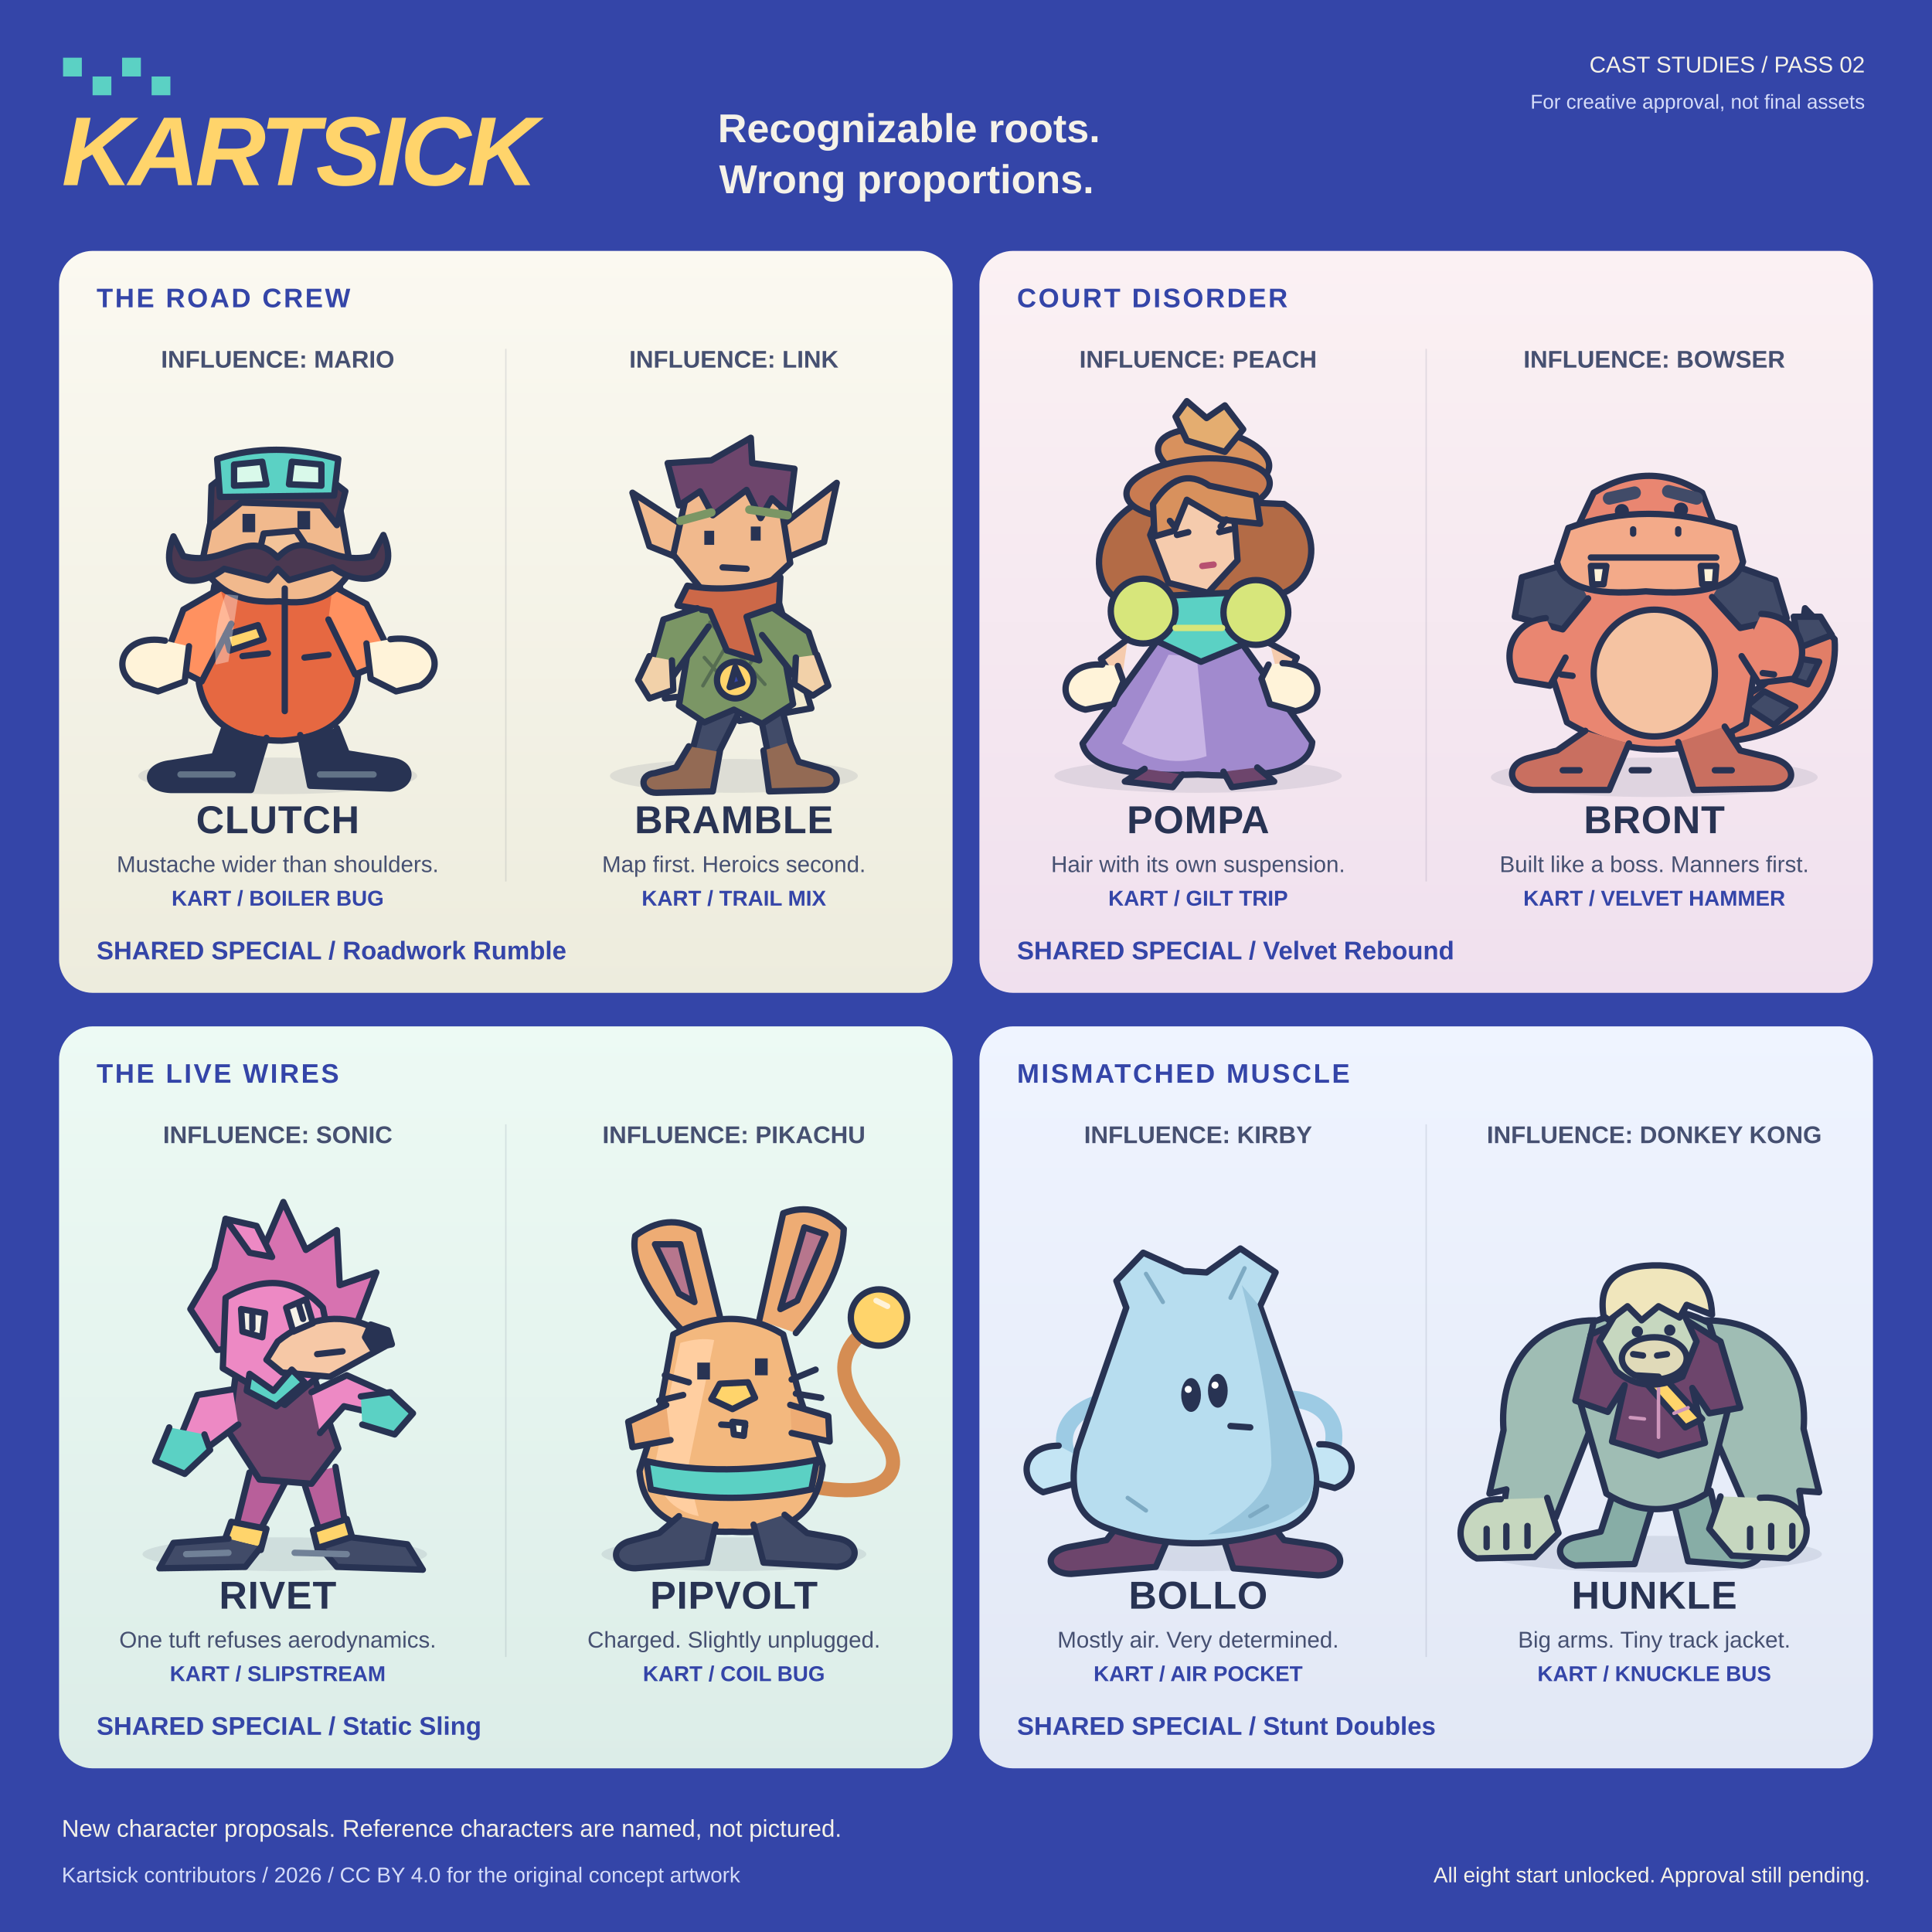
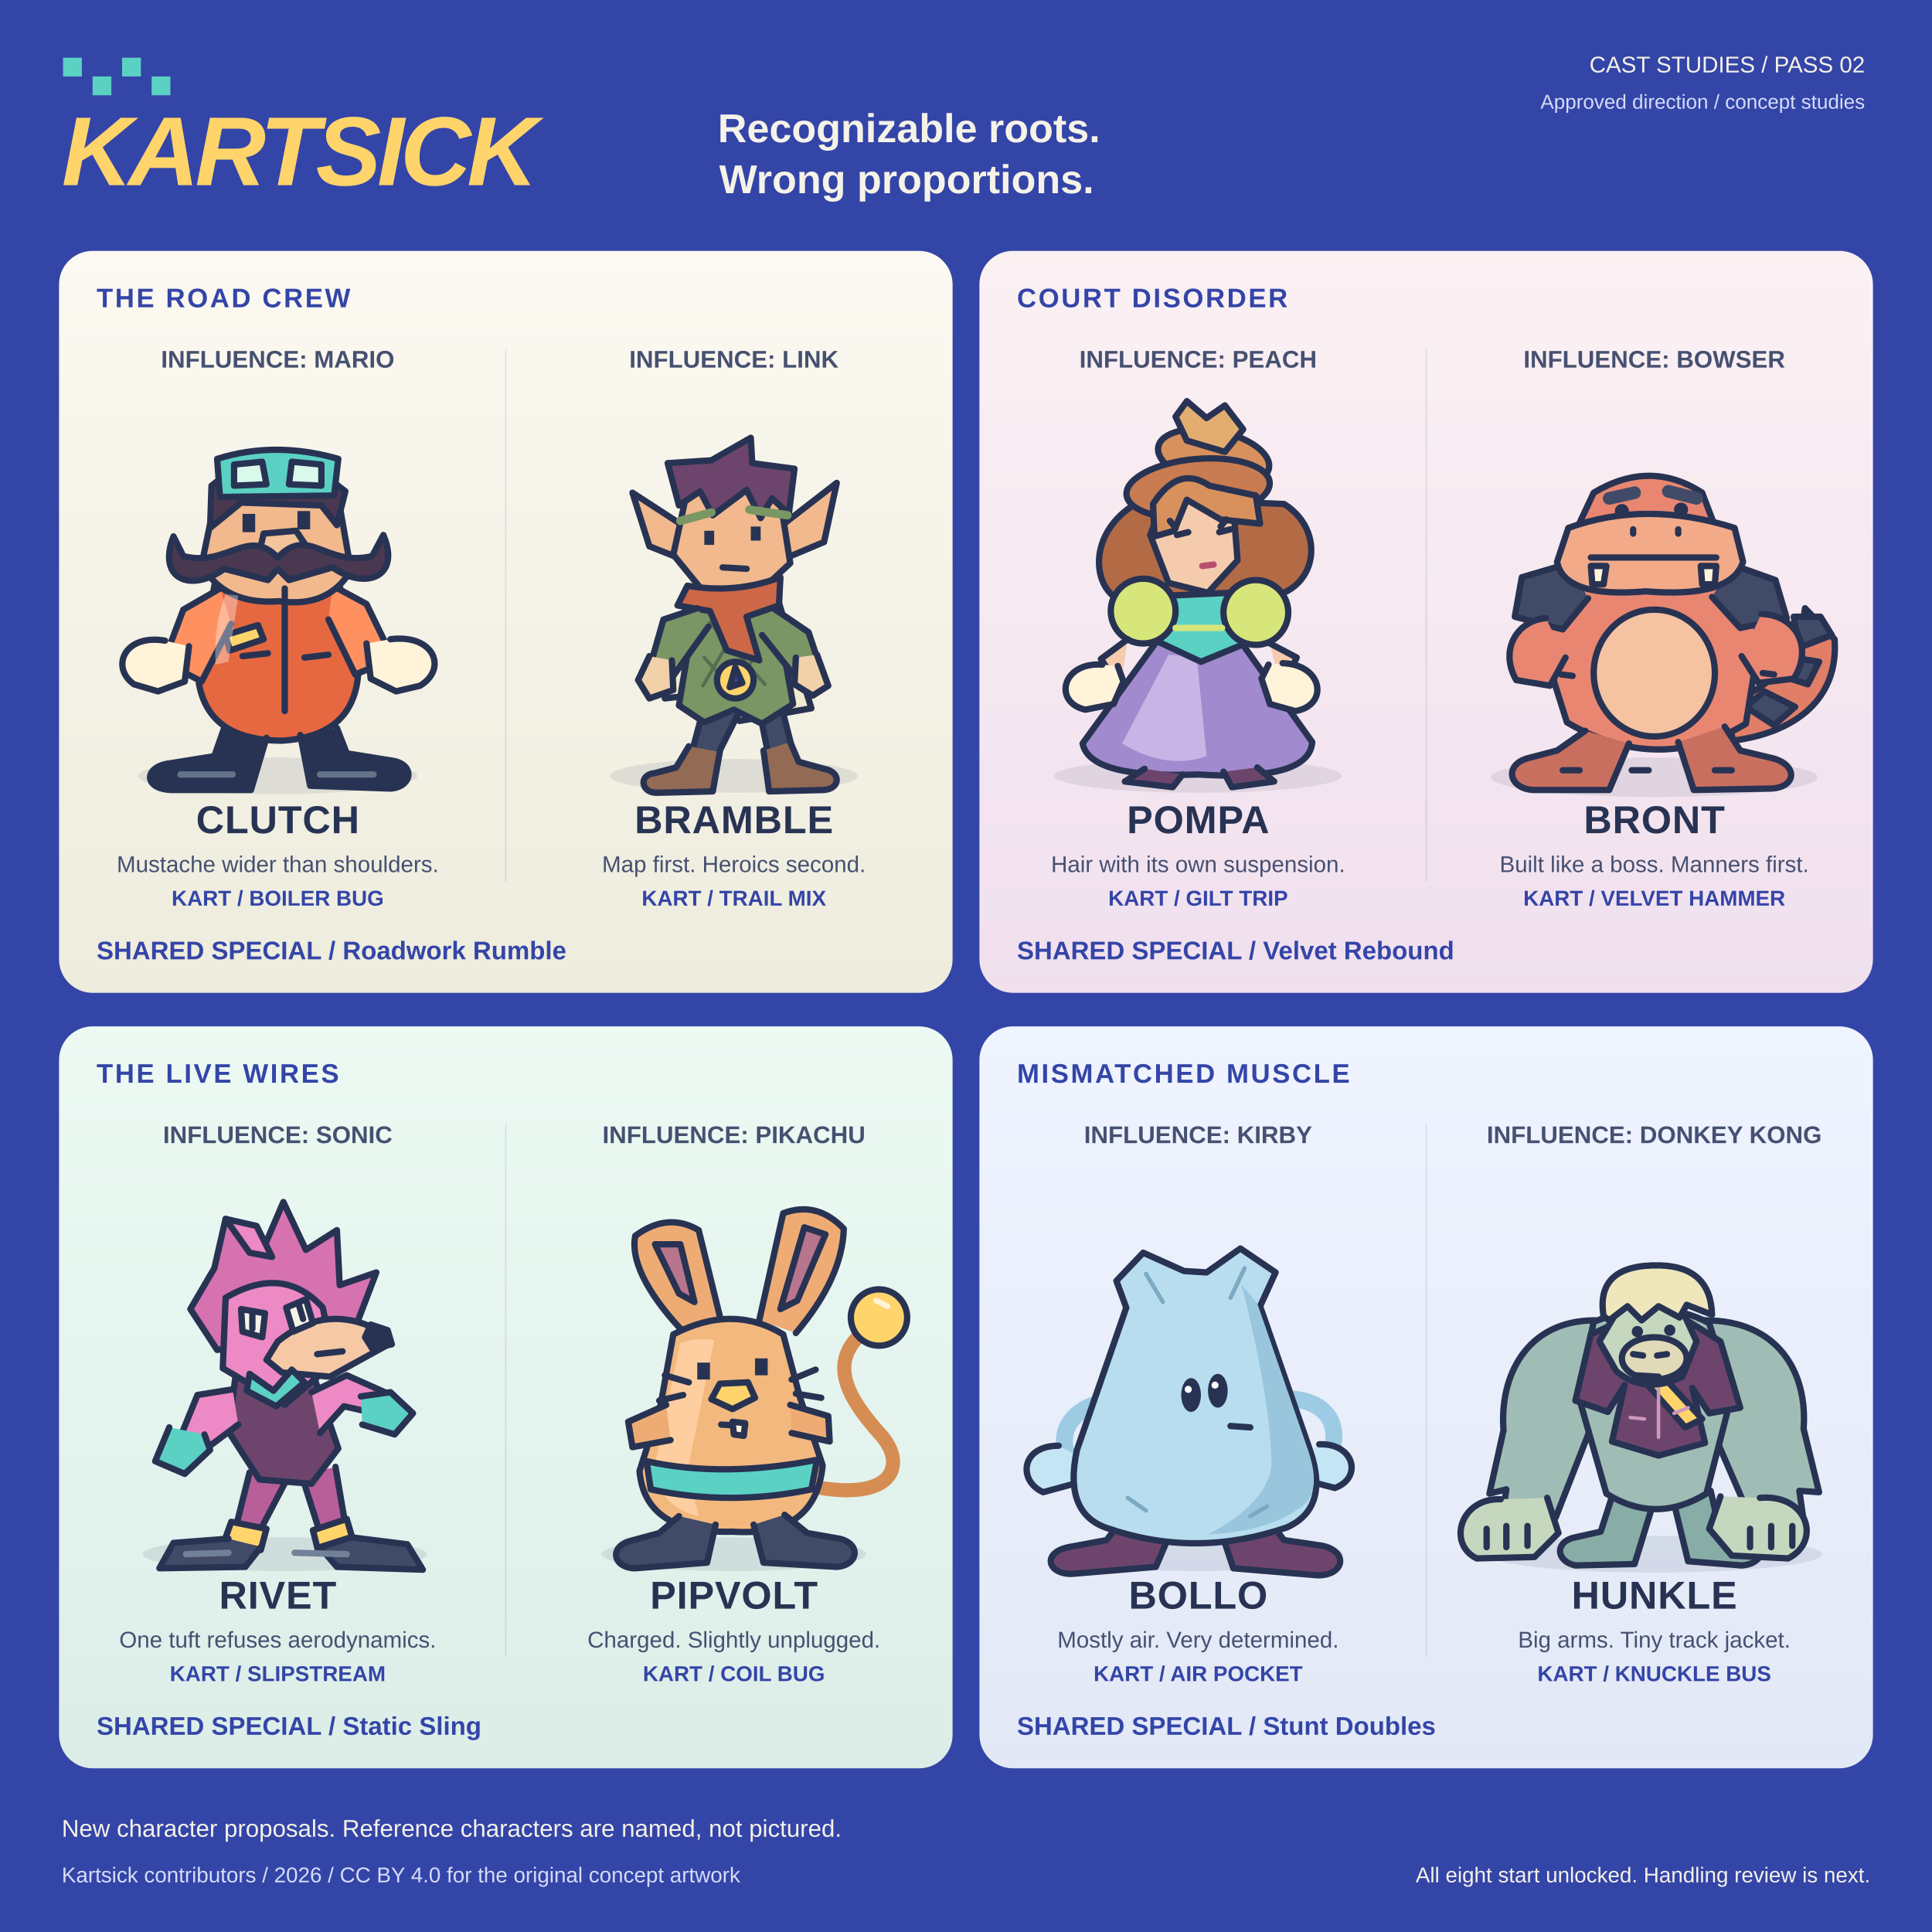
<svg xmlns="http://www.w3.org/2000/svg" width="1440" height="1440" viewBox="0 0 1440 1440" role="img" aria-labelledby="title desc">
  <defs>
    <style>
      text { font-family: "Trebuchet MS", Arial, sans-serif; }
      .line { stroke: #283353; stroke-width: 4.5; stroke-linecap: round; stroke-linejoin: round; }
      .name { fill: #283353; font-size: 29px; font-weight: 900; letter-spacing: .5px; }
      .note { fill: #465071; font-size: 17px; }
      .kart { fill: #3445A8; font-size: 16px; font-weight: 700; }
      .pair { fill: #3445A8; font-size: 20px; font-weight: 700; letter-spacing: 1.5px; }
      .ref { fill: #465071; font-size: 18px; font-weight: 700; }
      .special { fill: #3445A8; font-size: 19px; font-weight: 700; }
      .ground { fill: #283353; opacity: .1; }
    </style>
    <linearGradient id="paper" x2="0" y2="1">
      <stop stop-color="#FBF9F1" />
      <stop offset="1" stop-color="#EDECDD" />
    </linearGradient>
    <linearGradient id="court" x2="0" y2="1">
      <stop stop-color="#FBF1F3" />
      <stop offset="1" stop-color="#F0E0EE" />
    </linearGradient>
    <linearGradient id="speed" x2="0" y2="1">
      <stop stop-color="#EDFAF4" />
      <stop offset="1" stop-color="#DCEDE8" />
    </linearGradient>
    <linearGradient id="muscle" x2="0" y2="1">
      <stop stop-color="#EFF4FF" />
      <stop offset="1" stop-color="#E2E8F5" />
    </linearGradient>
  </defs>
  <path fill="#3445A8" d="M0 0h1440v1440H0z" />
  <path fill="#5BD1C4" d="M47 43h14v14H47zm22 14h14v14H69zm22-14h14v14H91zm22 14h14v14h-14z" />
  <text x="46" y="138" fill="#FFD46B" font-size="73" font-weight="900" font-style="italic" letter-spacing="-3">KARTSICK</text>
  <text x="535" y="106" fill="#F5F2E8" font-size="30" font-weight="700">Recognizable roots.</text>
  <text x="536" y="144" fill="#F5F2E8" font-size="30" font-weight="700">Wrong proportions.</text>
  <text x="1390" y="54" fill="#F5F2E8" font-size="17" text-anchor="end">CAST STUDIES / PASS 02</text>
-   <text x="1390" y="81" fill="#D5DCF8" font-size="15" text-anchor="end">For creative approval, not final assets</text>
+   <text x="1390" y="81" fill="#D5DCF8" font-size="15" text-anchor="end">Approved direction / concept studies</text>
  <rect x="44" y="187" width="666" height="553" rx="25" fill="url(#paper)" />
  <rect x="730" y="187" width="666" height="553" rx="25" fill="url(#court)" />
  <rect x="44" y="765" width="666" height="553" rx="25" fill="url(#speed)" />
  <rect x="730" y="765" width="666" height="553" rx="25" fill="url(#muscle)" />
  <text class="pair" x="72" y="229">THE ROAD CREW</text>
  <text class="pair" x="758" y="229">COURT DISORDER</text>
  <text class="pair" x="72" y="807">THE LIVE WIRES</text>
  <text class="pair" x="758" y="807">MISMATCHED MUSCLE</text>
  <path stroke="#283353" opacity=".12" d="M377 260v397m686-397v397M377 838v397m686-397v397" />
  <text class="ref" x="207" y="274" text-anchor="middle">INFLUENCE: MARIO</text>
  <text class="ref" x="547" y="274" text-anchor="middle">INFLUENCE: LINK</text>
  <text class="ref" x="893" y="274" text-anchor="middle">INFLUENCE: PEACH</text>
  <text class="ref" x="1233" y="274" text-anchor="middle">INFLUENCE: BOWSER</text>
  <g transform="translate(207 467) scale(1.05)">
    <ellipse class="ground" cx="0" cy="106" rx="99" ry="13" />
    <g class="line">
      <path fill="#E66841" d="M-45-29q45-21 89 0l13 64q-4 43-54 46-52 0-59-41z" />
      <path fill="#FF9160" d="M-41-27-67-12-81 25l27 14 21-41m72-27 24 13 19 39-27 11-19-39" />
      <path fill="#FFF3D9" d="M-80 10c-29-5-39 19-22 31l17 5 19-7 3-25m143-5c31-4 41 21 21 33l-17 4-18-9-3-25" />
      <path fill="#283353" d="m-38 72-7 20-31 5c-19 2-20 18 0 19h57l11-37m24-2 7 36 57 2c16-1 18-18 0-20l-31-5-7-18" />
      <path fill="#F1B98D" d="M-43-97q43-21 85 0l10 57q-16 27-51 22-39 3-55-26z" />
      <path fill="#4A3851" d="m-47-100 18-14 55 1 22 17-6 24-11-14-57-2-22 18z" />
      <path fill="#5BD1C4" d="M-43-119q41-13 86 0l-3 26-81 1z" />
      <path fill="#D9F9EA" d="m-31-115 20-2 3 16-23 1zm41-2 21 2v15l-23-1z" />
      <path fill="#F3C399" d="m-10-66 23-2 8 12-16 8-18-5z" />
      <path fill="#4A3851" d="M0-49c-21-22-36 7-67-1l-7-14c-12 31 13 40 36 23L-7-33 0-41l8 8 31-9c22 16 49 8 36-23l-8 15C34-42 22-72 0-49z" />
      <path fill="none" d="m5-27 0 87m-30-39 18-2m26 3 17-2" />
      <path fill="#FFD46B" d="m-37 6 23-7 4 10-24 8z" />
      <path fill="none" stroke="#627387" d="M-69 105h37m62 0h38" />
    </g>
    <path fill="#283353" d="M-25-80h9v13h-9zm39-2h9v13h-9z" />
    <path fill="#FFFFFF" opacity=".35" d="M-37-23q-9 24-7 50l9-2 7-47z" />
  </g>
  <g transform="translate(547 467) scale(1.05)">
    <ellipse class="ground" cx="0" cy="106" rx="88" ry="12" />
    <g class="line">
      <path fill="#F2EACF" d="M-31-27-49 51l34-4 19 20 51-9-24-78z" />
      <path fill="none" stroke="#AE9B75" stroke-width="2.5" d="m-34-6 6 38 16-12 15 28 19-10m-56-17 17 3m15 18 7-21 17-2" />
      <path fill="#414B68" d="m-21 56-9 34 17 4 17-34m13-6 8 40 17-5-10-39" />
      <path fill="#936A54" d="m-32 85-9 15-15 4c-12 1-10 14 1 14l40-1 5-28m31-1 4 29 39-1c12-1 12-13 0-15L46 96 40 82" />
      <path fill="#7B9665" d="M-27-17q28-19 56-1l13 73-22 14-20-10-21 9-18-12z" />
      <path fill="none" stroke="#566D52" stroke-width="2.5" d="m-17-3 39 44m-43-19 23 26m3-52-27 46m39-24-20 30" />
      <path fill="#F1B98D" d="m-32-69-40-26 12 38 35 14m58-28 40-31-9 42-31 13" />
      <path fill="#F1B98D" d="M-33-97q34-20 65 1l8 51-29 27-32-6-22-27z" />
      <path fill="#6D456C" d="m-39-86-8-30 31-2 28-16 1 18 30 4-4 32-12-11-8 14-10-20-24 18-9-17z" />
      <path fill="#CC6848" d="M-33-29q34 6 66-6l-1 20-23 8 9 31-23-7-12-28-23-4z" />
      <path fill="#7B9665" d="m-26-13-24 8-10 35 17 5 25-35m46-13 25 17 9 27-19 4-23-29" />
      <path fill="#F2D1A9" d="m-60 21-8 17 8 13 17-6-1-21m88-2-1 19 13 8 11-7-8-22" />
      <circle fill="#FFD46B" cx="1" cy="38" r="13" />
      <path fill="#3445A8" d="m-3 43 4-14 5 11z" />
      <path fill="none" d="m-8-42 17 1" />
      <path fill="none" stroke="#7B9665" stroke-width="6" d="m-38-75 22-6m27-2 27 4" />
    </g>
    <path fill="#283353" d="M-21-68h7v10h-7zm33-3h7v10h-7z" />
  </g>
  <g transform="translate(893 467) scale(1.05)">
    <ellipse class="ground" cx="0" cy="106" rx="102" ry="12" />
    <g class="line">
      <path fill="#B36B46" d="M-37-91c-52 24-36 84-1 73L34-21c49 7 61-45 27-66z" />
      <ellipse fill="#D8915D" cx="11" cy="-120" rx="40" ry="19" transform="rotate(11 11 -120)" />
      <ellipse fill="#C97B51" cx="0" cy="-98" rx="51" ry="21" transform="rotate(-5 0 -98)" />
      <path fill="#E4AD70" d="m-8-132-8-17 8-11 14 12 13-9 13 17-13 16z" />
      <path fill="#F5CBAD" d="M-25-88q27-14 50 3l3 38-21 23-28-7-13-34z" />
      <path fill="#D8915D" d="M-32-87q18-28 40-13l33 7 3 20-28-3-24-14-9 22-14 4z" />
      <path fill="#A18ACE" d="M-29 10q28-23 58-1l52 73q-2 28-81 23-77 3-82-22z" />
      <path fill="#C8B4E5" stroke="none" d="m-21 20-33 63q31 19 60 9L-1 21z" />
      <path fill="#5BD1C4" d="m-20-22 43-2 13 35-34 14-32-15z" />
      <ellipse fill="#D7E67B" cx="-39" cy="-11" rx="23" ry="23" />
      <ellipse fill="#D7E67B" cx="41" cy="-10" rx="23" ry="23" />
      <path fill="#F5CBAD" d="m-50 9-19 14 14 21m106-32 19 10-11 23" />
      <path fill="#FFF3D9" d="M-68 27c-29-2-35 27-12 32l20-4 7-16-4-11m117-2c29 1 33 30 9 34l-18-5-6-18 5-10" />
      <path fill="#6D456C" d="m-38 101-14 9 34 4 7-9m29-2 6 11 30-4-12-10" />
      <path fill="none" d="m-15-65 8-2m22 0 8-2m-39-1-4-5m36 4 4-5" />
      <path fill="none" stroke="#B75070" d="m3-43 8-1" />
      <path fill="none" stroke="#D7E67B" d="M-16 1h33" />
    </g>
  </g>
  <g transform="translate(1233 467) scale(1.05)">
    <ellipse class="ground" cx="0" cy="107" rx="116" ry="14" />
    <g class="line">
      <path fill="#E17E67" d="M49 54c35-8 54-34 58-67l21 22c3 42-27 66-72 72z" />
      <path fill="#414B68" d="m99-7 19 0 8 13-23 9zm-7 28 25 4-8 16-25-8zm-14 25 22 11-15 13-20-13z" />
      <path fill="#E98671" d="M-56-54q57-30 108 2l23 59-10 62q-62 37-127-1l-18-57z" />
      <ellipse fill="#F5C3A2" cx="0" cy="33" rx="43" ry="45" />
      <path fill="#414B68" d="m-60-45-34 10-5 28 34 9 18-22m102-24 31 11 8 27-33 7-20-22" />
      <path fill="#E98671" d="M-77-6c-21 2-33 23-21 44l24 4 11-20m139-31c25 1 37 24 23 46l-25 3-12-19" />
      <path fill="#C96F60" d="m-49 74-20 14-19 5c-19 4-16 22 2 23h54l14-33m35-1 11 34 55-1c19-1 19-18-1-22l-21-5-11-17" />
      <path fill="#E98671" d="M-43-95q40-24 77 0l11 29-12 25-69 4-22-26z" />
      <path fill="#F3AA89" d="M-61-70q55-20 118 0l6 24q-8 26-69 21-58 5-63-21z" />
      <path fill="#FFF3D9" d="m-45-43 11 0-2 13-8 0zm78 0h11l-1 13h-9z" />
      <path fill="none" d="m-45-49 89 0m-59-17 0-3m32 3v-3m-82 171h12m37 0h12m47 0h12m22-69 8 1m-151 0 8 1" />
      <path fill="none" stroke="#414B68" stroke-width="9" d="m-32-91 18-4m24-1 20 5" />
    </g>
    <circle cx="-23" cy="-82" r="5" fill="#283353" />
    <circle cx="19" cy="-83" r="5" fill="#283353" />
  </g>
  <text class="name" x="207" y="621" text-anchor="middle">CLUTCH</text>
  <text class="name" x="547" y="621" text-anchor="middle">BRAMBLE</text>
  <text class="name" x="893" y="621" text-anchor="middle">POMPA</text>
  <text class="name" x="1233" y="621" text-anchor="middle">BRONT</text>
  <text class="note" x="207" y="650" text-anchor="middle">Mustache wider than shoulders.</text>
  <text class="note" x="547" y="650" text-anchor="middle">Map first. Heroics second.</text>
  <text class="note" x="893" y="650" text-anchor="middle">Hair with its own suspension.</text>
  <text class="note" x="1233" y="650" text-anchor="middle">Built like a boss. Manners first.</text>
  <text class="kart" x="207" y="675" text-anchor="middle">KART / BOILER BUG</text>
  <text class="kart" x="547" y="675" text-anchor="middle">KART / TRAIL MIX</text>
  <text class="kart" x="893" y="675" text-anchor="middle">KART / GILT TRIP</text>
  <text class="kart" x="1233" y="675" text-anchor="middle">KART / VELVET HAMMER</text>
  <text class="special" x="72" y="715">SHARED SPECIAL / Roadwork Rumble</text>
  <text class="special" x="758" y="715">SHARED SPECIAL / Velvet Rebound</text>
  <text class="ref" x="207" y="852" text-anchor="middle">INFLUENCE: SONIC</text>
  <text class="ref" x="547" y="852" text-anchor="middle">INFLUENCE: PIKACHU</text>
  <text class="ref" x="893" y="852" text-anchor="middle">INFLUENCE: KIRBY</text>
  <text class="ref" x="1233" y="852" text-anchor="middle">INFLUENCE: DONKEY KONG</text>
  <g transform="translate(207 1045) scale(1.05)">
    <ellipse class="ground" cx="5" cy="108" rx="101" ry="12" />
    <g class="line">
      <path fill="#B85F9A" d="m-20 50-11 44 17 0 23-44m8 2 14 44 18-3-8-47" />
      <path fill="#FFD46B" d="m-33 85 25 5-4 15-26-6zm58 6 24-8 5 17-25 7z" />
      <path fill="#414B68" d="m-35 97-39 3-10 18 61-1 11-14m42 0 12 14 61 2-11-18-40-5z" />
      <path fill="#6D456C" d="M-29-26q23-23 52 0l20 59-19 25-37-3-22-34z" />
      <path fill="#ED89C4" d="m-32-9-25 4-13 32 18 7 24-18m52-23 25-12 27 12-7 15-22-5-17 19" />
      <path fill="#5BD1C4" d="m-77 18-10 24 21 9 18-17-4-11m111-27 21-3 16 15-13 15-23-7" />
      <path fill="#D772B0" d="M-43-37-62-66-45-95-37-130-11-107 4-142 20-108 42-122 44-83 70-92 54-50z" />
      <path fill="#ED89C4" d="M-37-74q41-24 69 7l8 39-35 30-44-26z" />
      <path fill="#F6C8A6" d="M0-43q31-25 65-11l12 14-40 22-34-3-11-9z" />
      <path fill="#283353" d="m66-55 12 4 3 10-14 3-5-8z" />
      <path fill="#F5F2E8" d="m-26-66 17 3-2 17-14-4zm32-1 14-6 5 17-14 6z" />
      <path fill="none" d="m-18-62 0 10m33-17 3 10m10 25 18-2" />
      <path fill="#ED89C4" d="m-37-130 22 5 11 22-16-3z" />
      <path fill="#5BD1C4" d="m-20-20 17 12 13-15 9 9L-1 3-22-8z" />
      <path fill="none" stroke="#718197" d="m-65 108 30-1m47 0 37 1" />
    </g>
  </g>
  <g transform="translate(547 1045) scale(1.05)">
    <ellipse class="ground" cx="0" cy="108" rx="94" ry="12" />
    <g class="line">
      <path fill="none" stroke="#D58D53" stroke-width="10" d="M47 58c66 16 77-13 57-35-26-29-38-54-8-76" />
      <circle fill="#FFD46B" cx="103" cy="-60" r="20" />
      <path fill="none" stroke="#FFF3D9" stroke-width="4" d="m101-72 8 4" />
      <path fill="#EEAC74" d="M-36-50c-21-22-38-48-34-68q23-17 45-4l15 61m28 3 17-76q24-9 43 11-1 35-34 74" />
      <path fill="#B7768D" d="m-56-112 18 0 10 41-11-6zm106-12 15 5-20 47-12 6z" />
      <path fill="#F3B87E" d="M-43-48q42-22 78 0l12 45 16 48q-5 51-64 47-62 2-66-43l15-47z" />
      <path fill="#FFCEA0" stroke="none" d="M-38-42q14-4 24-2L-33 49l8 32q-29-6-31-37z" />
      <path fill="#5BD1C4" d="M-62 42q54 12 121-1l-4 21q-58 12-114 0z" />
      <path fill="#EEAC74" d="m-48 2-27 12 3 18 27-5m85-25 27 8 1 18-27-6" />
      <path fill="#414B68" d="m-39 81-14 12-22 6c-14 5-10 19 5 19l51-4 6-27m27 0 7 27 52 3c15-1 18-16 2-20l-23-4-16-13" />
      <path fill="#FFD46B" d="m-10-13 20-1 5 11-16 8-15-7z" />
      <path fill="none" d="m-9 16 17 1m-40-31-17-5m13 14-17 4m94-15 17-7m-14 17 18 3" />
      <path fill="#FFF3D9" d="m-1 14 9 1-1 9-7-1z" />
    </g>
    <path fill="#283353" d="M-26-28h9v12h-9zm41-3h9v12h-9z" />
  </g>
  <g transform="translate(893 1045) scale(1.05)">
    <ellipse class="ground" cx="0" cy="108" rx="103" ry="12" />
    <g class="line">
      <path fill="none" stroke="#9DCBE4" stroke-width="12" d="M-57-2c-35 4-46 26-32 47m148-47c27-2 44 14 35 39" />
      <path fill="#C4E5F4" d="M-99 31c-27 0-29 25-11 33l22-6 6-18m168-10c25-1 31 24 11 31l-19-5-3-19" />
      <path fill="#6D456C" d="m-48 76-17 22-27 5c-19 4-15 19 2 19l60-5 12-28m33-1 10 30 60 5c19 0 22-17 3-21l-27-4-18-23" />
      <path fill="#B7DDEF" d="M-10-93-39-106l-19 20 7 19-35 101q-10 46 23 56 62 21 126-1 31-14 16-56L44-68l11-24-25-17-24 17z" />
      <path fill="#99C6DD" stroke="none" d="M31-83q21 84 21 128-3 27-45 49 41-2 64-18 18-10 7-42L42-70z" />
      <path fill="none" stroke="#7DAAC3" stroke-width="3" d="m-37-91 12 20m58-24-10 21m-73 142 13 9m86-3-12 7" />
      <path fill="none" d="m23 17 14 1" />
    </g>
    <ellipse fill="#283353" cx="-5" cy="-5" rx="7" ry="12" />
    <ellipse fill="#283353" cx="14" cy="-8" rx="7" ry="12" />
    <circle fill="#FFFFFF" cx="-7" cy="-9" r="2.5" />
    <circle fill="#FFFFFF" cx="12" cy="-12" r="2.5" />
  </g>
  <g transform="translate(1233 1045) scale(1.05)">
    <ellipse class="ground" cx="0" cy="108" rx="119" ry="13" />
    <g class="line">
      <path fill="#87ADA6" d="m-29 64-9 28-18 4c-15 3-14 17 0 20l42-1 12-39m17 0 9 37 38 3c17-1 20-18 3-21l-19-6-6-26" />
      <path fill="#9FBDB4" d="M-42-58c-49 0-68 40-65 78l-10 45 12-3-3 20 24-5 14 5 27-69m79-71c52 0 73 37 70 77l11 45-14-1 3 21-23-6-14 6-30-69" />
      <path fill="#9FBDB4" d="M-43-57q47-18 82 1l16 51-18 70q-36 22-71 0L-54-5z" />
      <path fill="#6D456C" d="M-45-48-25-57l24 17 24-18 24 15 14 47-22 4-12-18 9 39-33 9-33-10 9-40-12 19-23-8z" />
      <path fill="#FFD46B" d="m-33-44 8-8 59 64-12 6z" />
      <path fill="none" stroke="#CE97BC" stroke-width="2.5" d="M3-28v53m-20-14 10 1m21-4 10-4" />
      <path fill="#C6D7BF" d="M-26-65q22-18 44-4l12 26-10 25q-27 13-47-4l-12-21z" />
      <path fill="#F0E6BC" d="M-36-61q-6-37 40-36 36 1 37 35l-18-7-5 9-15-8-12 10-10-10-13 10z" />
      <ellipse fill="#E0DAB9" cx="0" cy="-31" rx="23" ry="15" />
      <path fill="#C6D7BF" d="M-109 69c-29-1-38 32-17 42l41-1 17-17-8-25m151 0c34-3 44 31 20 43l-40-2-16-19 8-23" />
      <path fill="none" d="m-119 90 0 13m14-15v15m15-15v14m158-12v13m15-15v15m15-15v14m-113-136 7 1m10 0 7-1m-23 15 17 1" />
    </g>
    <circle fill="#283353" cx="-12" cy="-50" r="4" />
    <circle fill="#283353" cx="11" cy="-51" r="4" />
  </g>
  <text class="name" x="207" y="1199" text-anchor="middle">RIVET</text>
  <text class="name" x="547" y="1199" text-anchor="middle">PIPVOLT</text>
  <text class="name" x="893" y="1199" text-anchor="middle">BOLLO</text>
  <text class="name" x="1233" y="1199" text-anchor="middle">HUNKLE</text>
  <text class="note" x="207" y="1228" text-anchor="middle">One tuft refuses aerodynamics.</text>
  <text class="note" x="547" y="1228" text-anchor="middle">Charged. Slightly unplugged.</text>
  <text class="note" x="893" y="1228" text-anchor="middle">Mostly air. Very determined.</text>
  <text class="note" x="1233" y="1228" text-anchor="middle">Big arms. Tiny track jacket.</text>
  <text class="kart" x="207" y="1253" text-anchor="middle">KART / SLIPSTREAM</text>
  <text class="kart" x="547" y="1253" text-anchor="middle">KART / COIL BUG</text>
  <text class="kart" x="893" y="1253" text-anchor="middle">KART / AIR POCKET</text>
  <text class="kart" x="1233" y="1253" text-anchor="middle">KART / KNUCKLE BUS</text>
  <text class="special" x="72" y="1293">SHARED SPECIAL / Static Sling</text>
  <text class="special" x="758" y="1293">SHARED SPECIAL / Stunt Doubles</text>
  <text x="46" y="1369" fill="#F5F2E8" font-size="18">New character proposals. Reference characters are named, not pictured.</text>
  <text x="46" y="1403" fill="#D5DCF8" font-size="16">Kartsick contributors / 2026 / CC BY 4.0 for the original concept artwork</text>
-   <text x="1394" y="1403" text-anchor="end" fill="#F5F2E8" font-size="16">All eight start unlocked. Approval still pending.</text>
+   <text x="1394" y="1403" text-anchor="end" fill="#F5F2E8" font-size="16">All eight start unlocked. Handling review is next.</text>
</svg>
